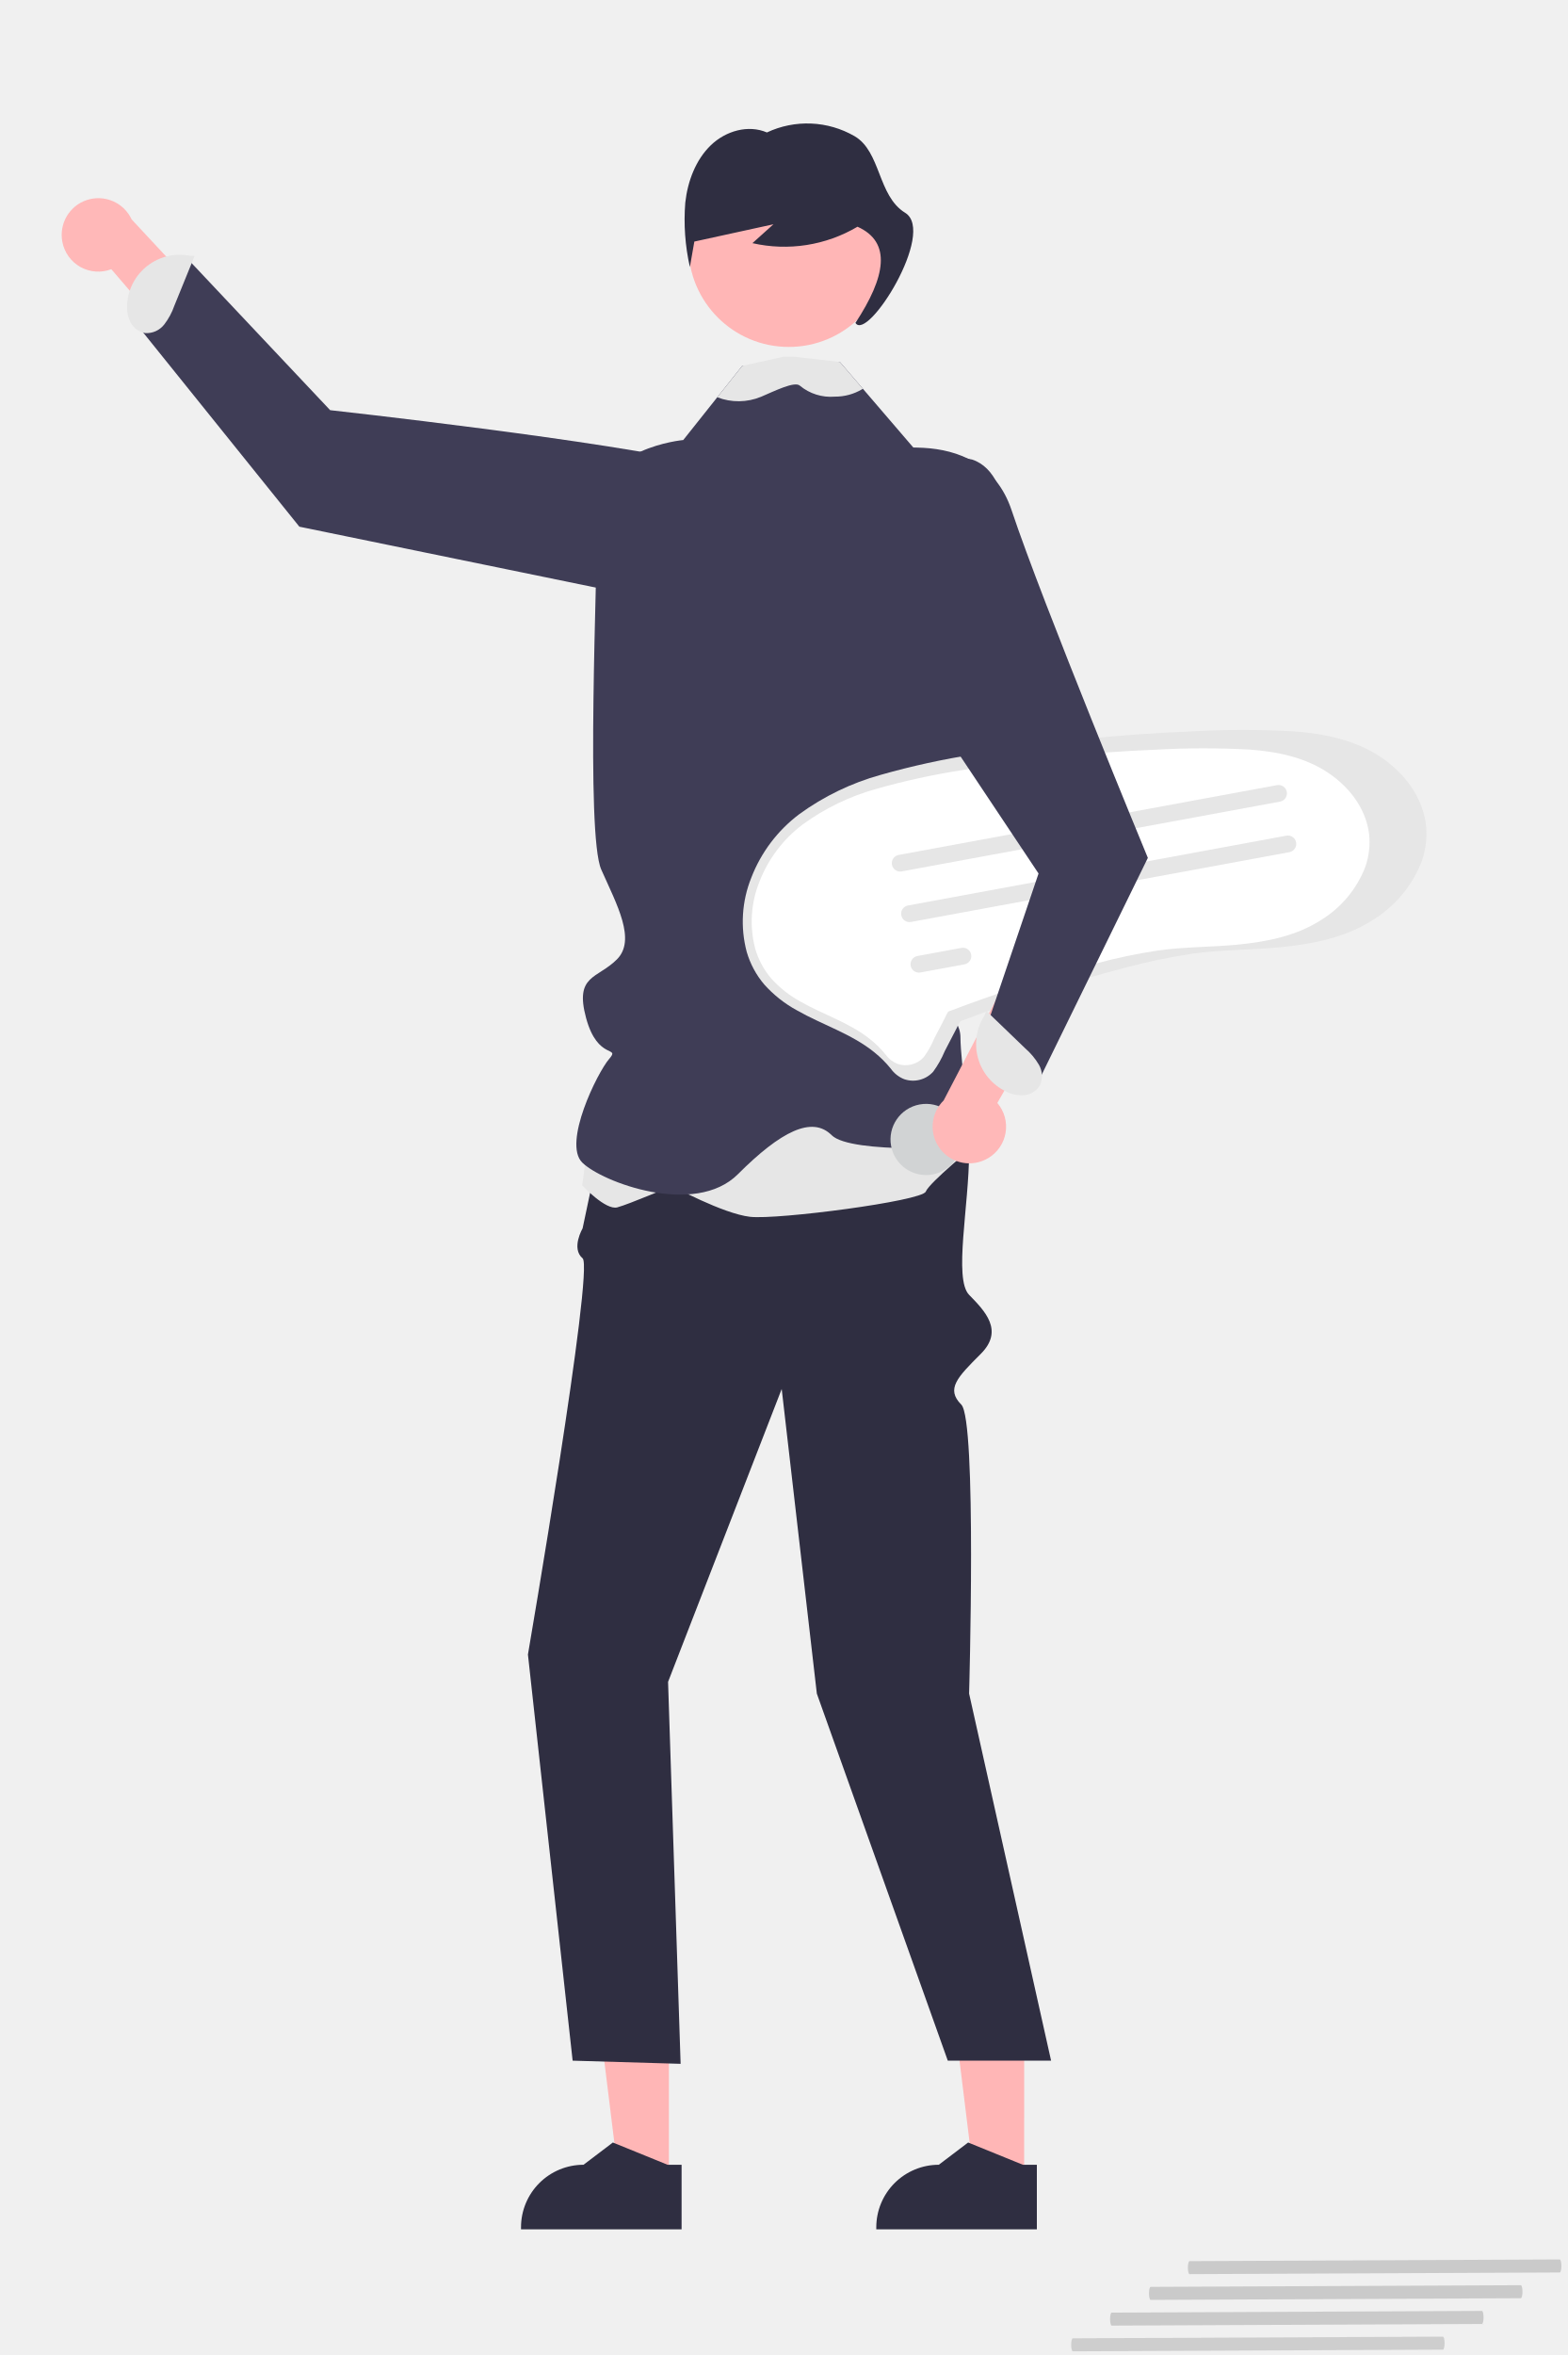
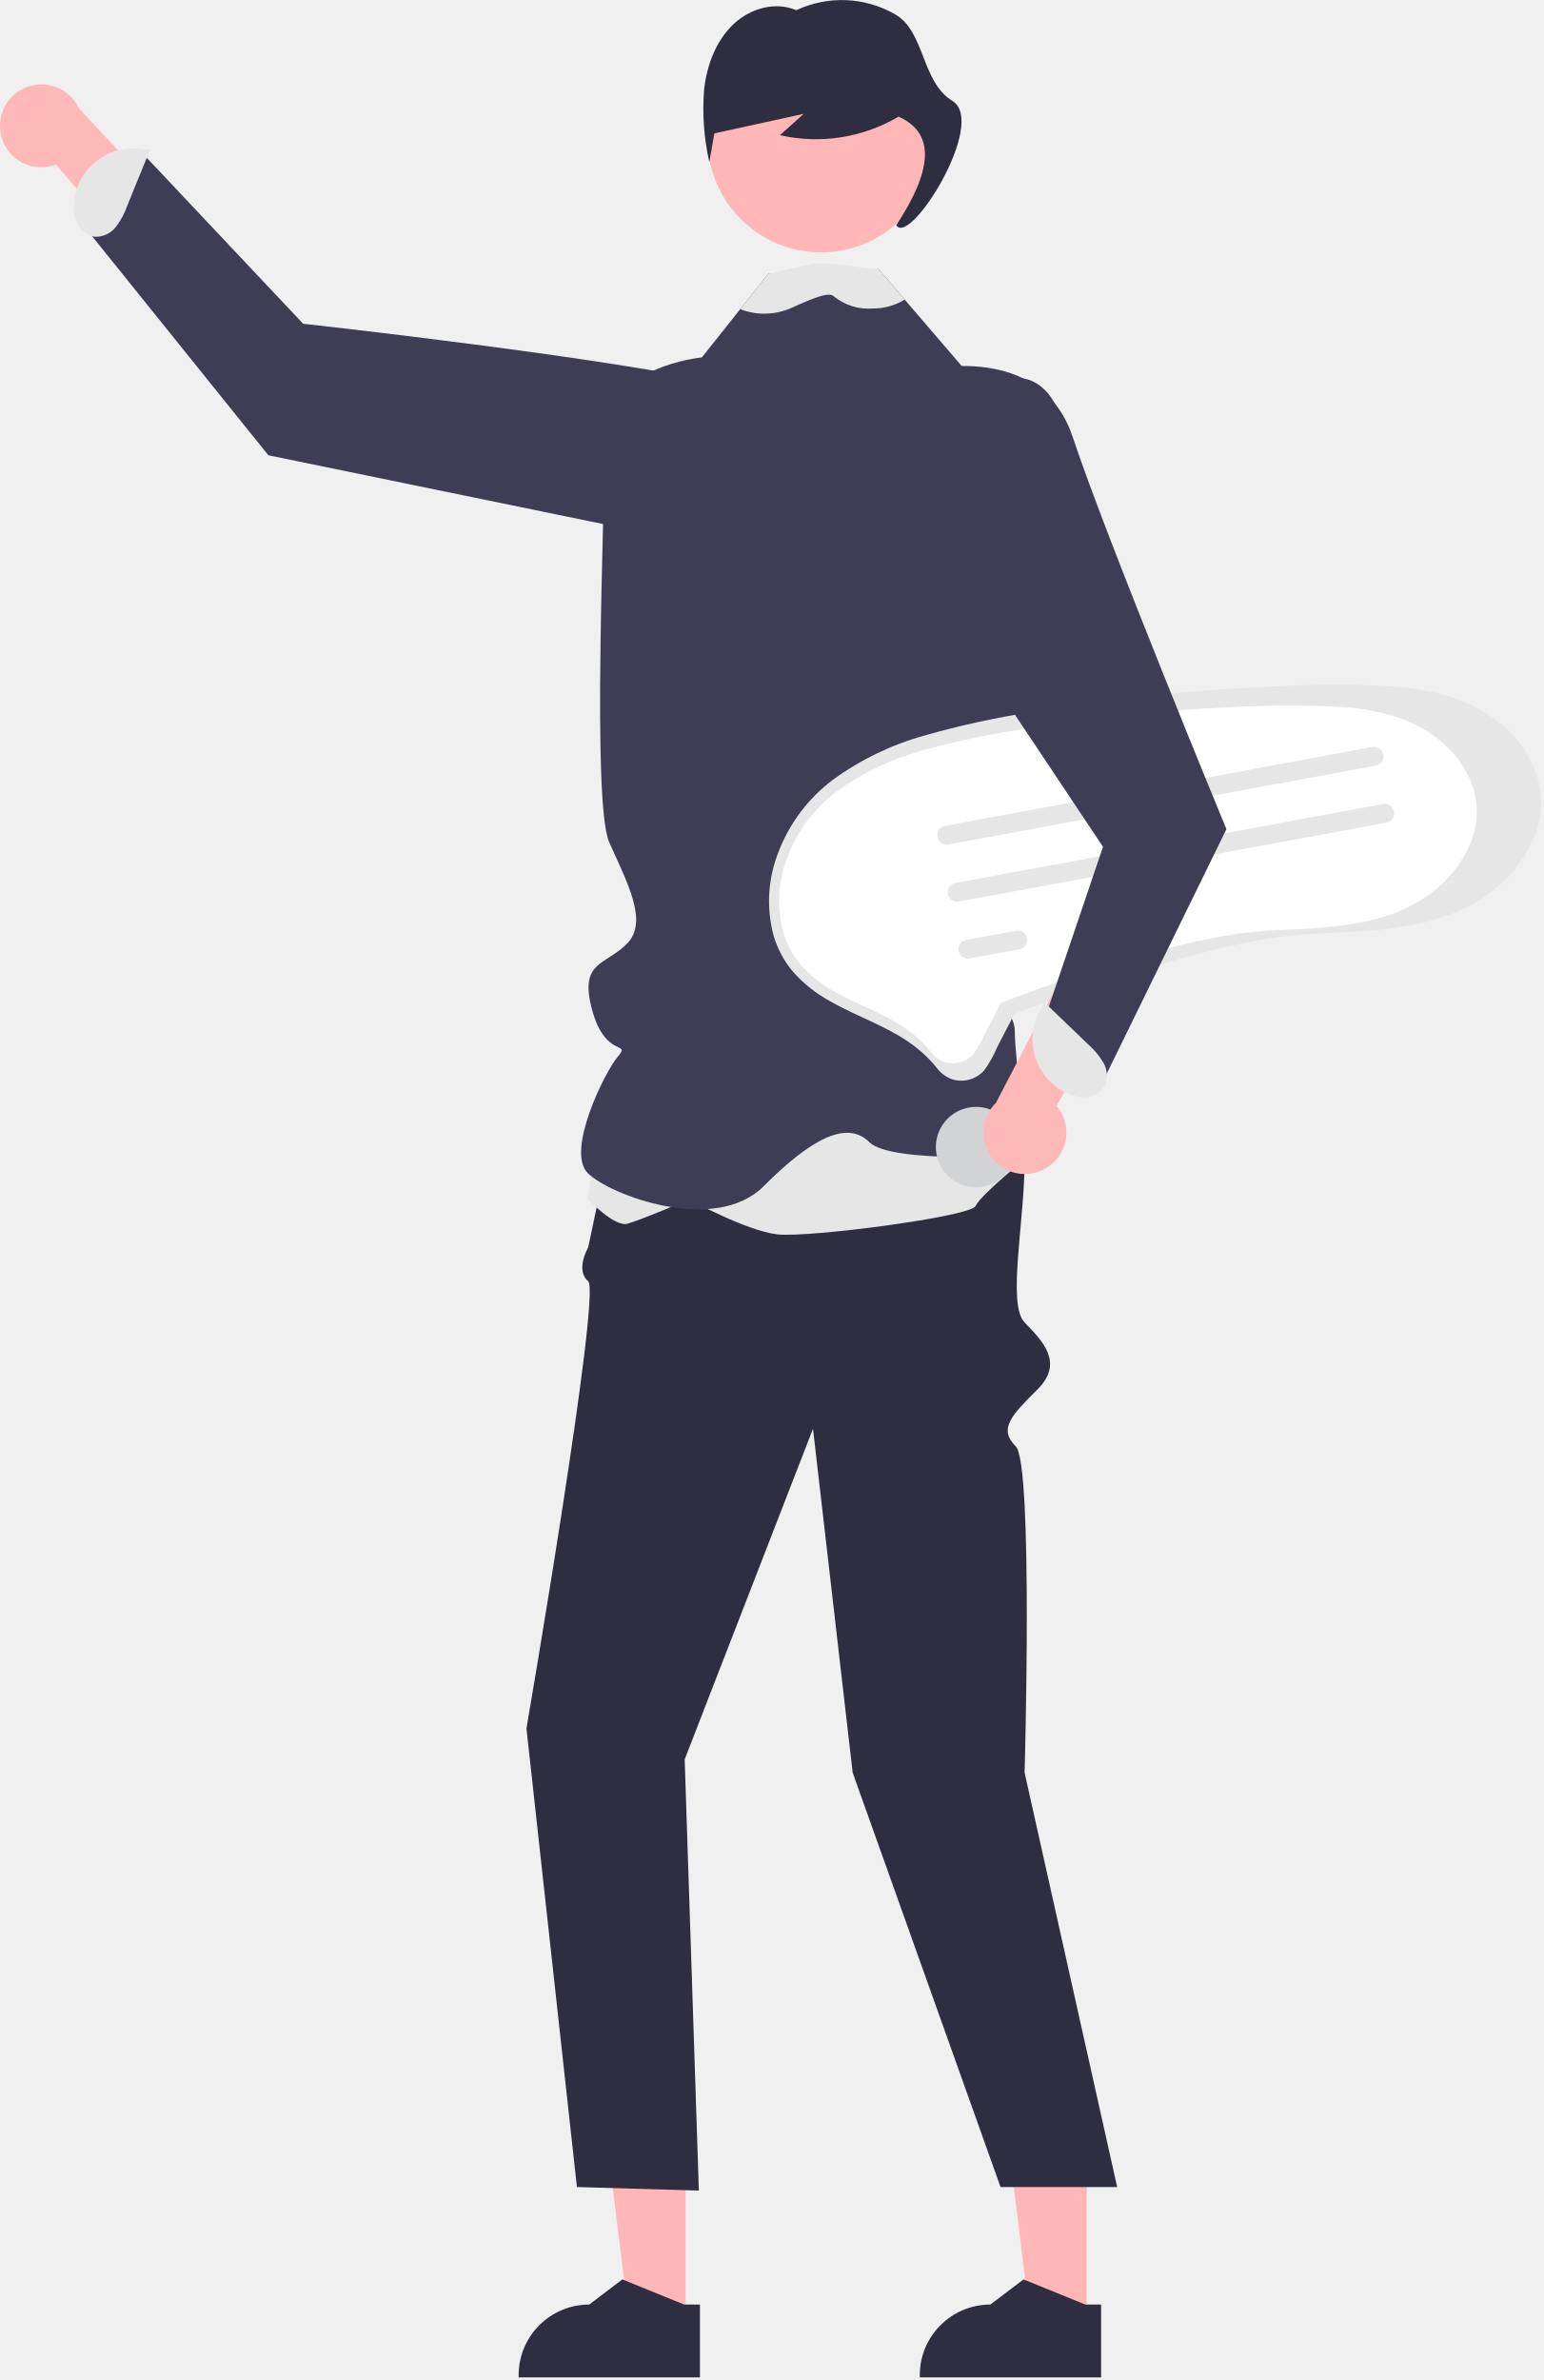
- <svg xmlns="http://www.w3.org/2000/svg" width="305" height="458" viewBox="0 0 305 458" fill="none">
-   <path d="M12.138 47.074C12.335 48.093 12.752 49.056 13.361 49.896C13.971 50.736 14.757 51.432 15.664 51.935C16.571 52.439 17.578 52.737 18.613 52.809C19.648 52.882 20.686 52.726 21.655 52.354L50.93 86.41L54.636 73.838L25.613 42.68C24.879 41.095 23.59 39.833 21.988 39.135C20.387 38.437 18.585 38.35 16.924 38.892C15.263 39.433 13.858 40.565 12.976 42.073C12.094 43.581 11.796 45.361 12.138 47.074Z" fill="#FFB8B8" />
-   <path d="M130.123 424.167H120.435L115.826 386.798H130.125L130.123 424.167Z" fill="#FFB6B6" />
-   <path d="M129.865 421.002L119.521 416.795L119.224 416.673L113.513 421.002C110.289 421.003 107.196 422.284 104.916 424.564C102.636 426.844 101.355 429.937 101.354 433.161V433.556H132.591V421.002H129.865Z" fill="#2F2E41" />
-   <path d="M199.235 424.167H189.547L184.938 386.798H199.237L199.235 424.167Z" fill="#FFB6B6" />
-   <path d="M198.977 421.002L188.633 416.795L188.337 416.673L182.625 421.002C179.401 421.003 176.308 422.284 174.028 424.564C171.748 426.844 170.467 429.937 170.466 433.161V433.556H201.703V421.002H198.977Z" fill="#2F2E41" />
-   <path d="M176.37 201.017C176.37 201.017 188.522 213.659 188.522 224.046C188.522 234.434 185.484 248.696 188.522 251.818C191.56 254.94 195.357 258.737 190.8 263.294C186.243 267.851 183.965 270.129 187.003 273.167C190.041 276.205 188.522 329.368 188.522 329.368L204.471 400.758H184.377L158.902 329.368L152.067 270.129L129.961 327.09L132.402 401.371L111.396 400.758L102.701 321.773C102.701 321.773 115.612 246.639 113.334 244.714C111.055 242.788 113.334 238.901 113.334 238.901L119.41 210.131L176.37 201.017Z" fill="#2F2E41" />
-   <path d="M152.579 111.384C152.579 111.384 156.71 95.103 137.675 90.435C118.639 85.767 64.225 79.769 64.225 79.769L36.726 50.589L27.408 64.121L58.236 102.43L131.278 117.433L152.579 111.384Z" fill="#3F3D56" />
-   <path d="M31.937 63.124C32.791 62.017 33.459 60.779 33.916 59.458L37.859 49.768L36.836 49.725C35.419 49.459 33.962 49.495 32.56 49.83C31.159 50.166 29.844 50.795 28.702 51.674C27.56 52.554 26.616 53.665 25.934 54.934C25.251 56.204 24.845 57.603 24.741 59.041C24.611 60.284 24.834 61.539 25.385 62.662C25.665 63.218 26.073 63.701 26.576 64.069C27.078 64.438 27.661 64.682 28.276 64.782C28.974 64.819 29.672 64.688 30.309 64.4C30.946 64.111 31.505 63.673 31.937 63.124Z" fill="#E6E6E6" />
-   <path d="M115.531 214.011L113.253 230.527C113.253 230.527 117.81 235.421 120.088 234.809C122.367 234.197 130.721 230.636 130.721 230.636C130.721 230.636 140.594 236.033 145.91 236.644C151.227 237.256 179.327 233.586 180.087 231.75C180.846 229.915 189.673 222.732 189.673 222.732L186.162 201.776L115.531 214.011Z" fill="#E6E6E6" />
-   <path d="M189.527 156.231C189.527 156.231 187.598 172.157 189.117 173.623C190.636 175.081 187.598 184.309 184.56 190.384C181.522 196.46 186.839 197.22 186.839 201.776C186.839 206.333 189.117 223.042 189.117 223.042C189.117 223.042 165.573 224.561 161.776 220.763C157.979 216.966 151.903 220.004 143.549 228.358C135.194 236.712 117.051 229.877 113.253 226.08C109.456 222.282 116.207 208.612 118.486 205.961C120.764 203.311 116.291 206.379 114.013 197.979C111.734 189.579 116.207 190.384 120.005 186.587C123.802 182.79 120.005 175.954 116.967 169.119C113.929 162.284 116.207 111.399 116.207 99.248C116.207 87.096 132.916 85.577 132.916 85.577L139.531 77.261L144.391 71.147L153.915 70.767L154.166 70.76L163.378 70.388L167.852 75.598L177.725 87.096L189.117 89.374C198.231 92.412 195.952 111.399 195.952 111.399L189.527 156.231Z" fill="#3F3D56" />
-   <path d="M153.445 67.473C164.227 67.473 172.968 58.733 172.968 47.951C172.968 37.169 164.227 28.428 153.445 28.428C142.663 28.428 133.923 37.169 133.923 47.951C133.923 58.733 142.663 67.473 153.445 67.473Z" fill="#FFB6B6" />
-   <path d="M176.081 41.383C170.711 38.09 171.4 29.48 166.226 26.473C163.654 24.991 160.763 24.151 157.797 24.027C154.832 23.902 151.88 24.496 149.193 25.758C145.549 24.199 141.184 25.443 138.268 28.258C135.353 31.073 133.775 35.226 133.31 39.403C132.974 43.599 133.275 47.823 134.204 51.929C134.493 50.279 134.783 48.629 135.072 46.98L150.463 43.616C149.1 44.84 147.738 46.064 146.375 47.288C153.345 48.875 160.659 47.731 166.812 44.092C173.512 47.096 172.297 53.841 166.416 62.793C168.695 66.59 182.199 45.135 176.081 41.383Z" fill="#2F2E41" />
-   <path d="M167.852 75.598C167.808 75.633 167.762 75.666 167.715 75.697C166.106 76.656 164.264 77.155 162.391 77.139C159.939 77.344 157.505 76.581 155.609 75.013C154.614 74.071 150.657 76.061 148.06 77.162C145.335 78.291 142.281 78.327 139.531 77.261L144.391 71.147L152.402 69.371H154.402L163.378 70.388L167.852 75.598Z" fill="#E6E6E6" />
-   <path d="M303.425 441.949L231.401 442.276C231.359 442.277 231.318 442.245 231.28 442.182C231.241 442.119 231.207 442.027 231.177 441.91C231.148 441.793 231.124 441.654 231.108 441.501C231.092 441.347 231.084 441.183 231.084 441.017C231.083 440.851 231.091 440.686 231.107 440.532C231.123 440.378 231.146 440.238 231.175 440.12C231.204 440.002 231.239 439.908 231.277 439.844C231.315 439.779 231.356 439.745 231.397 439.745H231.401L303.425 439.418C303.508 439.42 303.588 439.554 303.647 439.791C303.706 440.028 303.739 440.349 303.739 440.684C303.739 441.018 303.706 441.339 303.647 441.576C303.588 441.814 303.508 441.948 303.425 441.949Z" fill="#CACACA" />
-   <path d="M295.856 446.956L223.832 447.283C223.791 447.284 223.75 447.252 223.712 447.189C223.673 447.126 223.638 447.034 223.609 446.917C223.579 446.8 223.556 446.661 223.54 446.508C223.524 446.354 223.515 446.19 223.515 446.024C223.515 445.858 223.523 445.693 223.539 445.539C223.554 445.385 223.577 445.245 223.607 445.127C223.636 445.009 223.67 444.915 223.709 444.85C223.747 444.786 223.788 444.752 223.829 444.751H223.832C251.96 444.624 267.729 444.552 295.856 444.425C295.94 444.426 296.02 444.561 296.078 444.798C296.137 445.035 296.17 445.356 296.17 445.69C296.17 446.025 296.137 446.346 296.078 446.583C296.02 446.82 295.94 446.954 295.856 446.956Z" fill="#CACACA" />
-   <path d="M288.288 451.958L216.264 452.284C216.223 452.285 216.182 452.253 216.143 452.19C216.105 452.128 216.07 452.035 216.041 451.918C216.011 451.801 215.988 451.662 215.972 451.509C215.956 451.356 215.947 451.191 215.947 451.025C215.947 450.859 215.955 450.694 215.97 450.54C215.986 450.386 216.009 450.246 216.038 450.128C216.067 450.01 216.102 449.916 216.14 449.852C216.179 449.787 216.22 449.754 216.261 449.753H216.264L288.288 449.426C288.372 449.428 288.451 449.562 288.51 449.799C288.569 450.036 288.602 450.357 288.602 450.692C288.602 451.026 288.569 451.347 288.51 451.585C288.451 451.822 288.372 451.956 288.288 451.958Z" fill="#CACACA" />
-   <path opacity="0.88" d="M280.706 456.959L208.696 457.286C208.655 457.287 208.613 457.255 208.575 457.192C208.537 457.129 208.502 457.037 208.472 456.92C208.443 456.803 208.419 456.664 208.403 456.51C208.387 456.357 208.379 456.193 208.379 456.027C208.379 455.86 208.387 455.696 208.402 455.542C208.418 455.388 208.441 455.248 208.47 455.13C208.499 455.012 208.534 454.918 208.572 454.853C208.61 454.789 208.651 454.755 208.693 454.754H208.696L280.706 454.428C280.79 454.429 280.869 454.563 280.928 454.801C280.987 455.038 281.02 455.359 281.02 455.693C281.02 456.028 280.987 456.349 280.928 456.586C280.869 456.823 280.79 456.957 280.706 456.959Z" fill="#CACACA" />
-   <path d="M268.709 147.311C263.711 143.923 257.639 142.664 251.704 142.236C244.959 141.869 238.198 141.877 231.453 142.26C224.446 142.538 217.454 143.045 210.476 143.781C203.508 144.519 196.569 145.485 189.659 146.68C183.473 147.643 177.351 148.983 171.328 150.692C165.627 152.27 160.257 154.863 155.476 158.347C151.28 161.503 148.052 165.773 146.161 170.672C144.305 175.266 143.989 180.339 145.262 185.128C145.94 187.454 147.101 189.611 148.669 191.459C150.482 193.485 152.629 195.185 155.018 196.485C159.976 199.316 165.593 201.018 170.078 204.643C171.26 205.591 172.338 206.663 173.293 207.84C173.941 208.75 174.838 209.456 175.876 209.871C176.859 210.215 177.922 210.26 178.931 210C179.94 209.74 180.849 209.188 181.544 208.412C182.442 207.183 183.191 205.852 183.775 204.446L186.141 199.882C186.299 199.482 186.497 199.1 186.732 198.741C186.909 198.529 186.592 198.745 186.653 198.689C186.686 198.659 186.755 198.66 186.793 198.635C186.988 198.538 187.193 198.459 187.403 198.401C189.592 197.567 191.79 196.759 193.998 195.977C202.147 193.072 210.394 190.395 218.772 188.227C223.083 187.071 227.455 186.156 231.868 185.487C237.584 184.673 243.386 184.767 249.128 184.211C255.31 183.612 261.688 182.361 266.99 178.957C271.373 176.293 274.75 172.251 276.592 167.464C277.39 165.182 277.664 162.75 277.393 160.348C276.704 154.914 273.153 150.324 268.709 147.311Z" fill="#E6E6E6" />
-   <path d="M258.48 150.365C253.964 147.303 248.477 146.165 243.113 145.779C237.017 145.447 230.908 145.454 224.812 145.8C218.481 146.051 212.162 146.509 205.856 147.175C199.559 147.841 193.289 148.714 187.045 149.794C181.454 150.665 175.922 151.875 170.479 153.42C165.327 154.846 160.475 157.189 156.155 160.338C152.362 163.19 149.446 167.048 147.737 171.475C146.059 175.627 145.774 180.211 146.924 184.539C147.537 186.641 148.586 188.59 150.003 190.26C151.641 192.091 153.582 193.627 155.74 194.802C160.221 197.36 165.297 198.898 169.349 202.174C170.418 203.03 171.392 203.999 172.255 205.063C172.841 205.886 173.651 206.523 174.589 206.899C175.478 207.209 176.438 207.25 177.35 207.015C178.262 206.78 179.083 206.281 179.711 205.58C180.523 204.469 181.2 203.266 181.727 201.996L183.865 197.871C184.008 197.51 184.187 197.165 184.4 196.84C184.56 196.649 184.273 196.844 184.328 196.794C184.358 196.766 184.42 196.767 184.454 196.745C184.631 196.657 184.816 196.586 185.006 196.533C186.984 195.779 188.97 195.049 190.965 194.342C198.33 191.718 205.783 189.298 213.353 187.339C217.249 186.294 221.2 185.467 225.188 184.863C230.353 184.127 235.596 184.213 240.785 183.71C246.371 183.168 252.136 182.038 256.926 178.962C260.887 176.555 263.939 172.902 265.603 168.576C266.325 166.514 266.572 164.316 266.327 162.146C265.705 157.235 262.496 153.087 258.48 150.365Z" fill="white" />
-   <path d="M249.02 155.894L175.419 169.469C175.209 169.509 174.992 169.508 174.783 169.464C174.573 169.42 174.374 169.336 174.197 169.215C174.02 169.094 173.868 168.94 173.751 168.76C173.634 168.581 173.553 168.38 173.514 168.17C173.474 167.959 173.476 167.743 173.521 167.533C173.565 167.323 173.65 167.125 173.771 166.948C173.893 166.771 174.048 166.62 174.227 166.504C174.407 166.387 174.608 166.307 174.819 166.268L174.828 166.266L248.43 152.692C248.64 152.653 248.856 152.656 249.065 152.7C249.274 152.745 249.472 152.83 249.648 152.952C249.825 153.073 249.975 153.228 250.091 153.407C250.208 153.587 250.287 153.787 250.326 153.998C250.365 154.208 250.362 154.424 250.317 154.633C250.273 154.842 250.187 155.04 250.066 155.216C249.945 155.393 249.79 155.543 249.611 155.659C249.431 155.776 249.231 155.856 249.02 155.894Z" fill="#E6E6E6" />
-   <path d="M250.833 165.724L177.232 179.299C177.022 179.339 176.805 179.337 176.596 179.293C176.386 179.25 176.187 179.165 176.01 179.044C175.833 178.924 175.681 178.769 175.564 178.59C175.447 178.411 175.366 178.21 175.327 177.999C175.287 177.789 175.29 177.572 175.334 177.363C175.378 177.153 175.463 176.954 175.585 176.778C175.706 176.601 175.861 176.45 176.04 176.333C176.22 176.217 176.421 176.137 176.632 176.098L176.641 176.096L250.242 162.521C250.453 162.482 250.669 162.485 250.878 162.53C251.087 162.575 251.285 162.66 251.461 162.781C251.637 162.903 251.788 163.057 251.904 163.237C252.021 163.416 252.1 163.617 252.139 163.827C252.178 164.037 252.175 164.253 252.13 164.462C252.086 164.672 252 164.87 251.879 165.046C251.758 165.222 251.603 165.373 251.424 165.489C251.244 165.605 251.044 165.685 250.833 165.724Z" fill="#E6E6E6" />
-   <path d="M187.622 187.546L179.045 189.128C178.621 189.205 178.184 189.11 177.829 188.865C177.475 188.62 177.232 188.245 177.154 187.821C177.076 187.398 177.169 186.96 177.413 186.605C177.656 186.25 178.031 186.005 178.454 185.926L187.031 184.344C187.456 184.267 187.893 184.361 188.248 184.606C188.603 184.851 188.846 185.226 188.924 185.65C189.002 186.074 188.909 186.512 188.665 186.868C188.421 187.223 188.046 187.467 187.622 187.546Z" fill="#E6E6E6" />
-   <path d="M181.409 228.41C185.168 227.717 187.653 224.108 186.96 220.348C186.266 216.589 182.657 214.104 178.898 214.797C175.139 215.491 172.653 219.1 173.347 222.859C174.04 226.618 177.649 229.104 181.409 228.41Z" fill="#D1D3D4" />
-   <path d="M192.219 225.24C193.113 224.714 193.882 223.999 194.47 223.144C195.057 222.289 195.451 221.315 195.622 220.292C195.793 219.268 195.737 218.22 195.459 217.22C195.181 216.221 194.688 215.294 194.013 214.506L216.318 175.528L203.231 176.239L183.573 214.011C182.324 215.232 181.566 216.869 181.444 218.612C181.321 220.355 181.842 222.082 182.908 223.466C183.974 224.85 185.51 225.795 187.226 226.122C188.942 226.449 190.719 226.135 192.219 225.24Z" fill="#FFB8B8" />
-   <path d="M167.095 88.615C167.095 88.615 190.719 81.02 196.795 99.248C202.871 117.475 223.296 166.841 223.296 166.841L201.352 211.65L191.479 201.017L202.031 169.879L171.652 124.31L167.095 88.615Z" fill="#3F3D56" />
-   <path d="M202.104 207.074C201.393 205.871 200.491 204.791 199.434 203.877L191.896 196.623L191.476 197.558C190.704 198.774 190.197 200.141 189.989 201.567C189.782 202.994 189.878 204.448 190.271 205.834C190.665 207.221 191.347 208.509 192.273 209.614C193.199 210.718 194.348 211.615 195.645 212.244C196.752 212.825 198 213.083 199.246 212.988C199.867 212.934 200.466 212.734 200.995 212.404C201.524 212.074 201.966 211.623 202.287 211.089C202.581 210.454 202.718 209.758 202.686 209.059C202.654 208.36 202.455 207.679 202.104 207.074Z" fill="#E6E6E6" />
+ <svg xmlns="http://www.w3.org/2000/svg" width="266" height="410" fill="none">
+   <path fill="#FFB8B8" d="M.138 23.074a7.097 7.097 0 0 0 9.517 5.28L38.93 62.41l3.706-12.572L13.613 18.68A7.136 7.136 0 0 0 .138 23.074Z" />
+   <path fill="#FFB6B6" d="M118.123 400.167h-9.688l-4.609-37.369h14.299l-.002 37.369Z" />
+   <path fill="#2F2E41" d="m117.865 397.002-10.344-4.207-.297-.122-5.711 4.329a12.164 12.164 0 0 0-12.159 12.159v.395h31.237v-12.554h-2.726Z" />
+   <path fill="#FFB6B6" d="M187.235 400.167h-9.688l-4.609-37.369h14.299l-.002 37.369Z" />
+   <path fill="#2F2E41" d="m186.977 397.002-10.344-4.207-.296-.122-5.712 4.329a12.164 12.164 0 0 0-12.159 12.159v.395h31.237v-12.554h-2.726ZM164.37 177.017s12.152 12.642 12.152 23.029c0 10.388-3.038 24.65 0 27.772s6.835 6.919 2.278 11.476c-4.557 4.557-6.835 6.835-3.797 9.873 3.038 3.038 1.519 56.201 1.519 56.201l15.949 71.39h-20.094l-25.475-71.39-6.835-59.239-22.106 56.961 2.441 74.281-21.006-.613-8.695-78.985s12.911-75.134 10.633-77.059c-2.279-1.926 0-5.813 0-5.813l6.076-28.77 56.96-9.114Z" />
+   <path fill="#3F3D56" d="M140.579 87.384s4.131-16.281-14.904-20.95c-19.036-4.667-73.45-10.665-73.45-10.665L24.726 26.59l-9.318 13.532L46.236 78.43l73.042 15.003 21.301-6.049Z" />
+   <path fill="#E6E6E6" d="M19.937 39.124a12.888 12.888 0 0 0 1.979-3.666l3.943-9.69-1.023-.043a10.23 10.23 0 0 0-12.095 9.316 6.66 6.66 0 0 0 .644 3.62 3.946 3.946 0 0 0 2.89 2.121 4.363 4.363 0 0 0 3.662-1.658ZM103.531 190.011l-2.278 16.516s4.557 4.894 6.835 4.282c2.279-.612 10.633-4.173 10.633-4.173s9.873 5.397 15.189 6.008c5.317.612 33.417-3.058 34.177-4.894.759-1.835 9.586-9.018 9.586-9.018l-3.511-20.956-70.631 12.235Z" />
+   <path fill="#3F3D56" d="M177.527 132.231s-1.929 15.926-.41 17.392c1.519 1.458-1.519 10.686-4.557 16.761-3.038 6.076 2.279 6.836 2.279 11.392 0 4.557 2.278 21.266 2.278 21.266s-23.544 1.519-27.341-2.279c-3.797-3.797-9.873-.759-18.227 7.595-8.355 8.354-26.498 1.519-30.296-2.278-3.797-3.798 2.954-17.468 5.233-20.119 2.278-2.65-2.195.418-4.473-7.982-2.279-8.4 2.194-7.595 5.992-11.392 3.797-3.797 0-10.633-3.038-17.468-3.038-6.835-.76-57.72-.76-69.871 0-12.152 16.709-13.67 16.709-13.67l6.615-8.317 4.86-6.114 9.524-.38.251-.007 9.212-.372 4.474 5.21 9.873 11.498 11.392 2.279c9.114 3.037 6.835 22.024 6.835 22.024l-6.425 44.832Z" />
+   <path fill="#FFB6B6" d="M141.445 43.473c10.782 0 19.523-8.74 19.523-19.522 0-10.782-8.741-19.523-19.523-19.523s-19.522 8.74-19.522 19.523c0 10.782 8.74 19.522 19.522 19.522Z" />
+   <path fill="#2F2E41" d="M164.081 17.383c-5.37-3.293-4.681-11.903-9.855-14.91a18.427 18.427 0 0 0-17.033-.715c-3.644-1.56-8.009-.315-10.925 2.5-2.915 2.815-4.493 6.968-4.958 11.145a41.685 41.685 0 0 0 .894 12.526l.868-4.95 15.391-3.363-4.088 3.672a27.957 27.957 0 0 0 20.437-3.196c6.7 3.004 5.485 9.75-.396 18.701 2.279 3.797 15.783-17.658 9.665-21.41Z" />
+   <path fill="#E6E6E6" d="M155.852 51.598c-.044.035-.09.068-.137.099a10.228 10.228 0 0 1-5.324 1.442 9.414 9.414 0 0 1-6.782-2.126c-.995-.942-4.952 1.048-7.549 2.15a11.46 11.46 0 0 1-8.529.098l4.86-6.114 8.011-1.776h2l8.976 1.017 4.474 5.21ZM256.709 123.311c-4.998-3.388-11.07-4.647-17.005-5.075a182.409 182.409 0 0 0-20.251.024c-7.007.278-13.999.785-20.977 1.521a319.757 319.757 0 0 0-20.817 2.899 153.854 153.854 0 0 0-18.331 4.012 49.203 49.203 0 0 0-15.852 7.655 28.072 28.072 0 0 0-9.315 12.325 22.893 22.893 0 0 0-.899 14.456 17.245 17.245 0 0 0 3.407 6.331 23.758 23.758 0 0 0 6.349 5.026c4.958 2.831 10.575 4.533 15.06 8.158 1.182.948 2.26 2.02 3.215 3.197a5.83 5.83 0 0 0 2.583 2.031 5.268 5.268 0 0 0 5.668-1.459 19.216 19.216 0 0 0 2.231-3.966l2.366-4.564c.158-.4.356-.782.591-1.141.177-.212-.14.004-.079-.052.033-.03.102-.029.14-.054.195-.097.4-.176.61-.234a297.263 297.263 0 0 1 6.595-2.424c8.149-2.905 16.396-5.582 24.774-7.75a120.019 120.019 0 0 1 13.096-2.74c5.716-.814 11.518-.72 17.26-1.276 6.182-.599 12.56-1.85 17.862-5.254a23.2 23.2 0 0 0 9.602-11.493 16.092 16.092 0 0 0 .801-7.116c-.689-5.434-4.24-10.024-8.684-13.037Z" />
+   <path fill="#fff" d="M246.48 126.365c-4.516-3.062-10.003-4.2-15.367-4.586a164.791 164.791 0 0 0-18.301.021 288.174 288.174 0 0 0-37.767 3.994 139.045 139.045 0 0 0-16.566 3.626 44.441 44.441 0 0 0-14.324 6.918 25.36 25.36 0 0 0-8.418 11.137 20.687 20.687 0 0 0-.813 13.064 15.587 15.587 0 0 0 3.079 5.721 21.478 21.478 0 0 0 5.737 4.542c4.481 2.558 9.557 4.096 13.609 7.372a19.174 19.174 0 0 1 2.906 2.889 5.273 5.273 0 0 0 2.334 1.836 4.769 4.769 0 0 0 5.122-1.319 17.332 17.332 0 0 0 2.016-3.584l2.138-4.125c.143-.361.322-.706.535-1.031.16-.191-.127.004-.072-.046.03-.028.092-.027.126-.049.177-.088.362-.159.552-.212a268.855 268.855 0 0 1 5.959-2.191c7.365-2.624 14.818-5.044 22.388-7.003a108.26 108.26 0 0 1 11.835-2.476c5.165-.736 10.408-.65 15.597-1.153 5.586-.542 11.351-1.672 16.141-4.748a20.959 20.959 0 0 0 8.677-10.386c.722-2.062.969-4.26.724-6.43-.622-4.911-3.831-9.059-7.847-11.781Z" />
+   <path fill="#E6E6E6" d="m237.02 131.894-73.601 13.575a1.62 1.62 0 0 1-1.222-.254 1.624 1.624 0 0 1-.676-1.682 1.626 1.626 0 0 1 1.298-1.265l.009-.002 73.602-13.574a1.62 1.62 0 0 1 1.661.715 1.622 1.622 0 0 1 .226 1.226 1.619 1.619 0 0 1-.706 1.026c-.18.117-.38.197-.591.235ZM238.833 141.724l-73.601 13.575a1.62 1.62 0 0 1-1.222-.255 1.62 1.62 0 0 1-.676-1.681 1.634 1.634 0 0 1 .706-1.03c.18-.116.381-.196.592-.235l.009-.002 73.601-13.575a1.62 1.62 0 0 1 1.219.26 1.63 1.63 0 0 1-.628 2.943ZM175.622 163.546l-8.577 1.582a1.628 1.628 0 0 1-.591-3.202l8.577-1.582a1.63 1.63 0 0 1 1.634 2.524 1.627 1.627 0 0 1-1.043.678Z" />
+   <path fill="#D1D3D4" d="M169.409 204.41a6.921 6.921 0 1 0-2.511-13.613 6.921 6.921 0 0 0 2.511 13.613Z" />
+   <path fill="#FFB8B8" d="M180.219 201.24a7.103 7.103 0 0 0 3.403-4.948 7.1 7.1 0 0 0-1.609-5.786l22.305-38.978-13.087.711-19.658 37.772a7.132 7.132 0 0 0 3.653 12.111 7.138 7.138 0 0 0 4.993-.882Z" />
+   <path fill="#3F3D56" d="M155.095 64.615s23.624-7.595 29.7 10.633c6.076 18.227 26.501 67.593 26.501 67.593l-21.944 44.809-9.873-10.633 10.552-31.138-30.379-45.569-4.557-35.695Z" />
+   <path fill="#E6E6E6" d="M190.104 183.074a12.913 12.913 0 0 0-2.67-3.197l-7.538-7.254-.42.935a10.24 10.24 0 0 0-1.205 8.276 10.227 10.227 0 0 0 5.374 6.41 6.66 6.66 0 0 0 3.601.744 3.95 3.95 0 0 0 3.041-1.899 4.357 4.357 0 0 0-.183-4.015Z" />
</svg>
